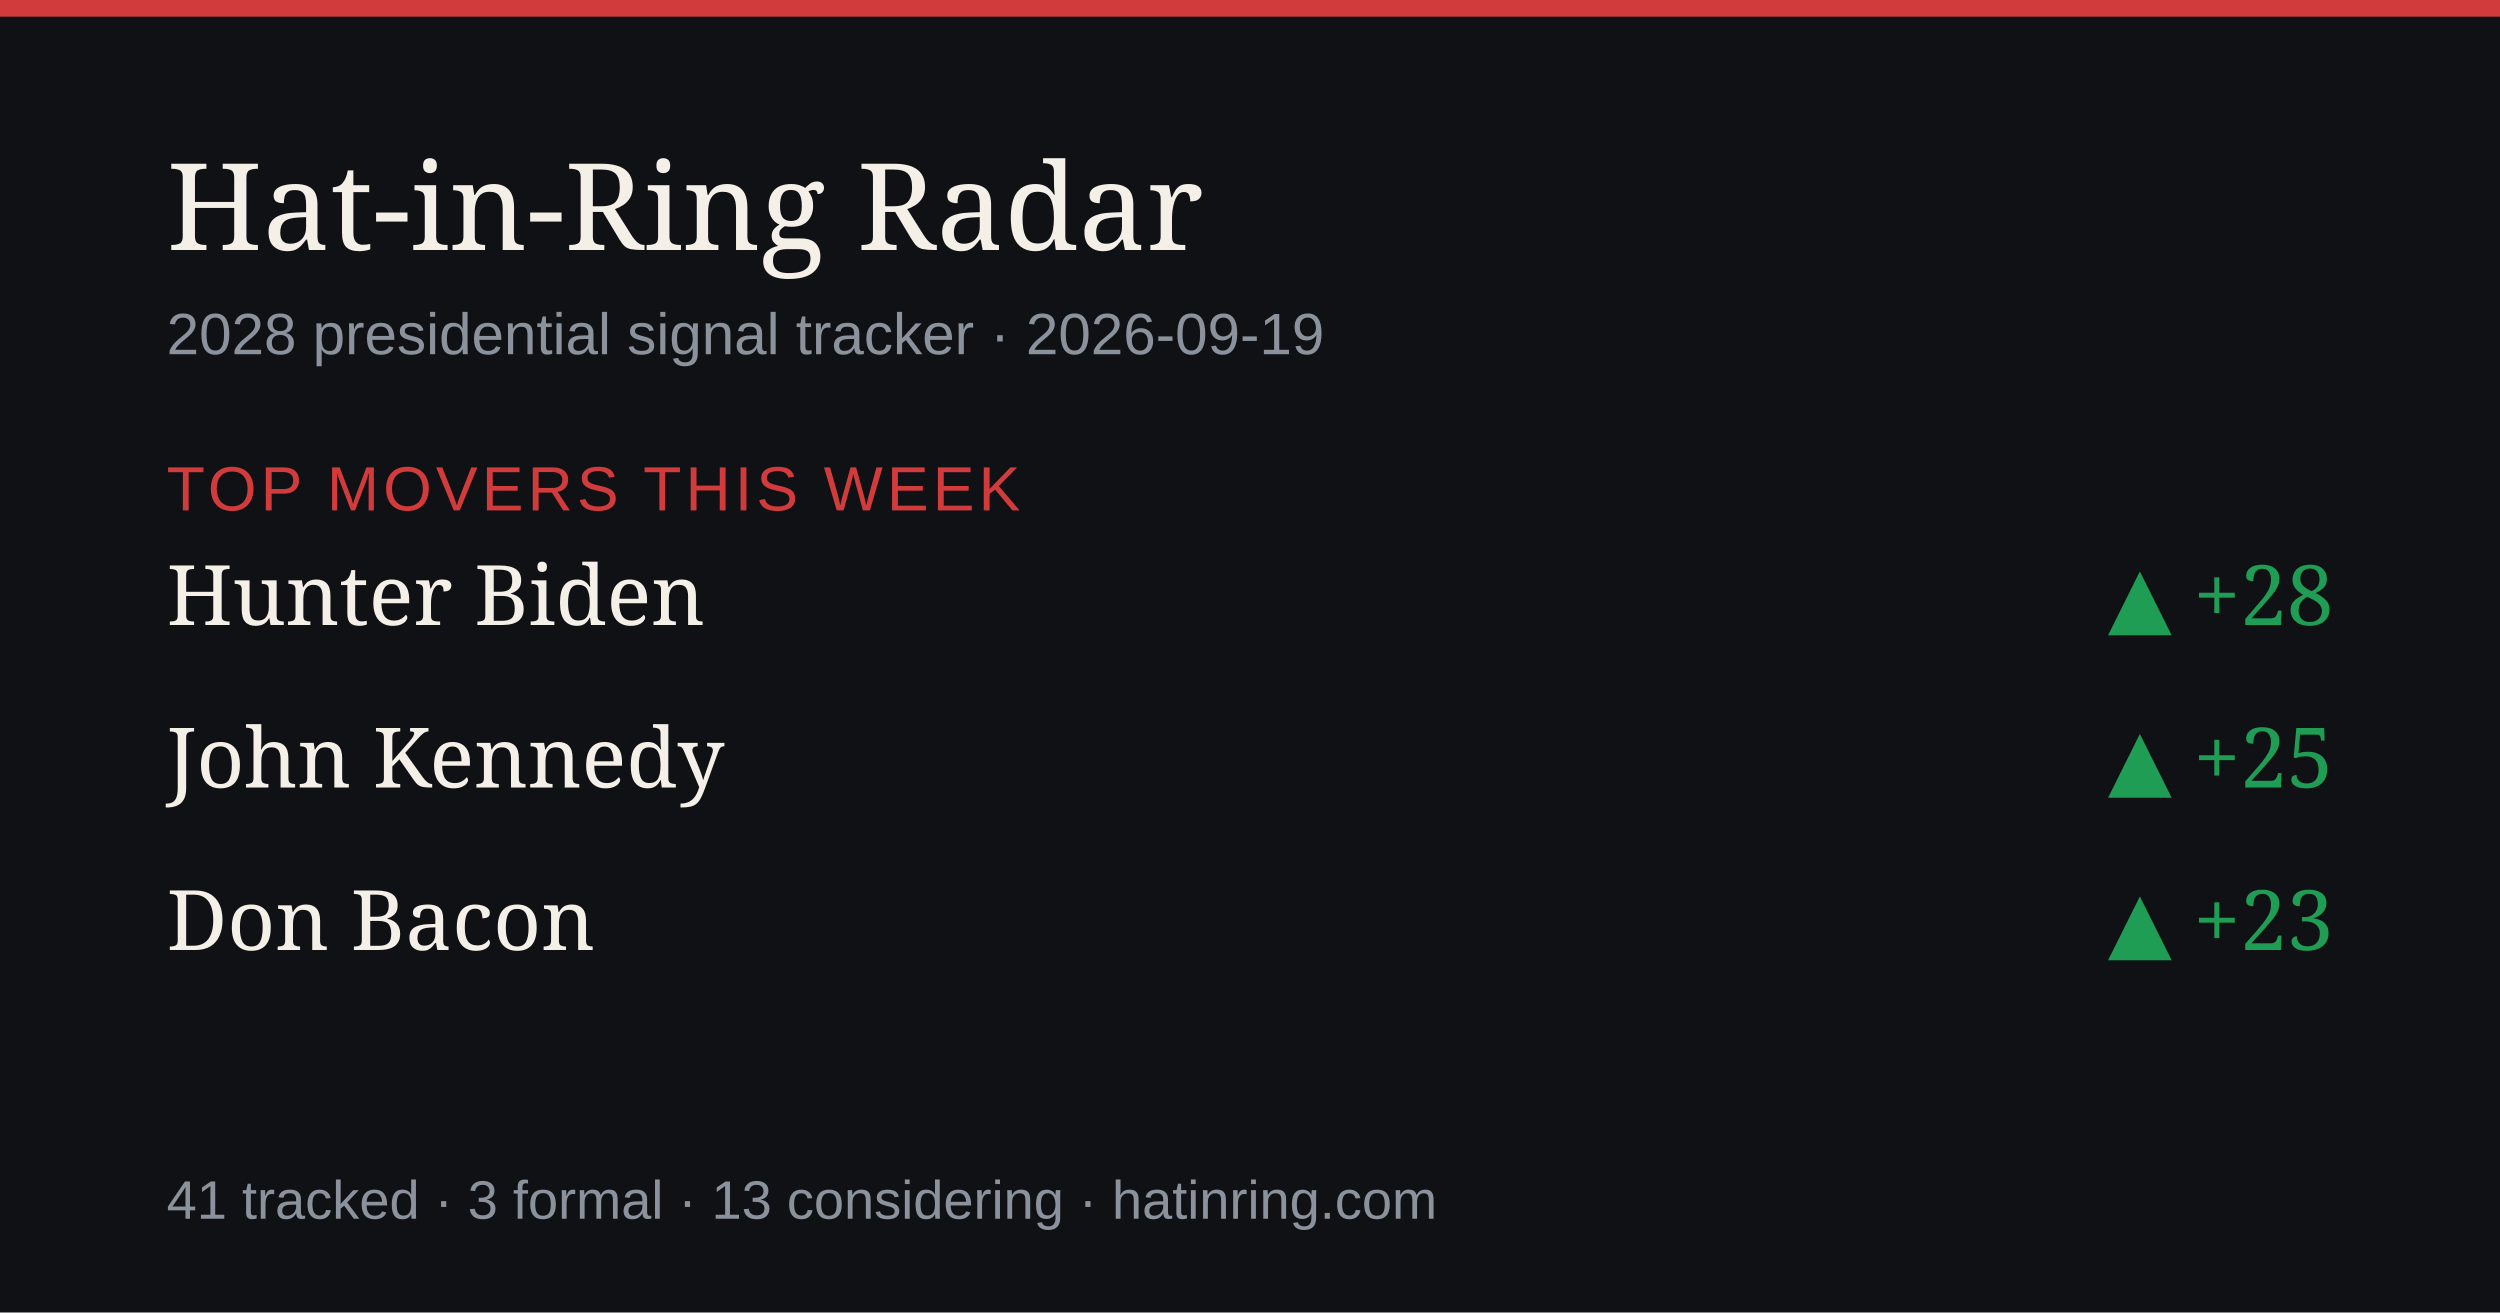
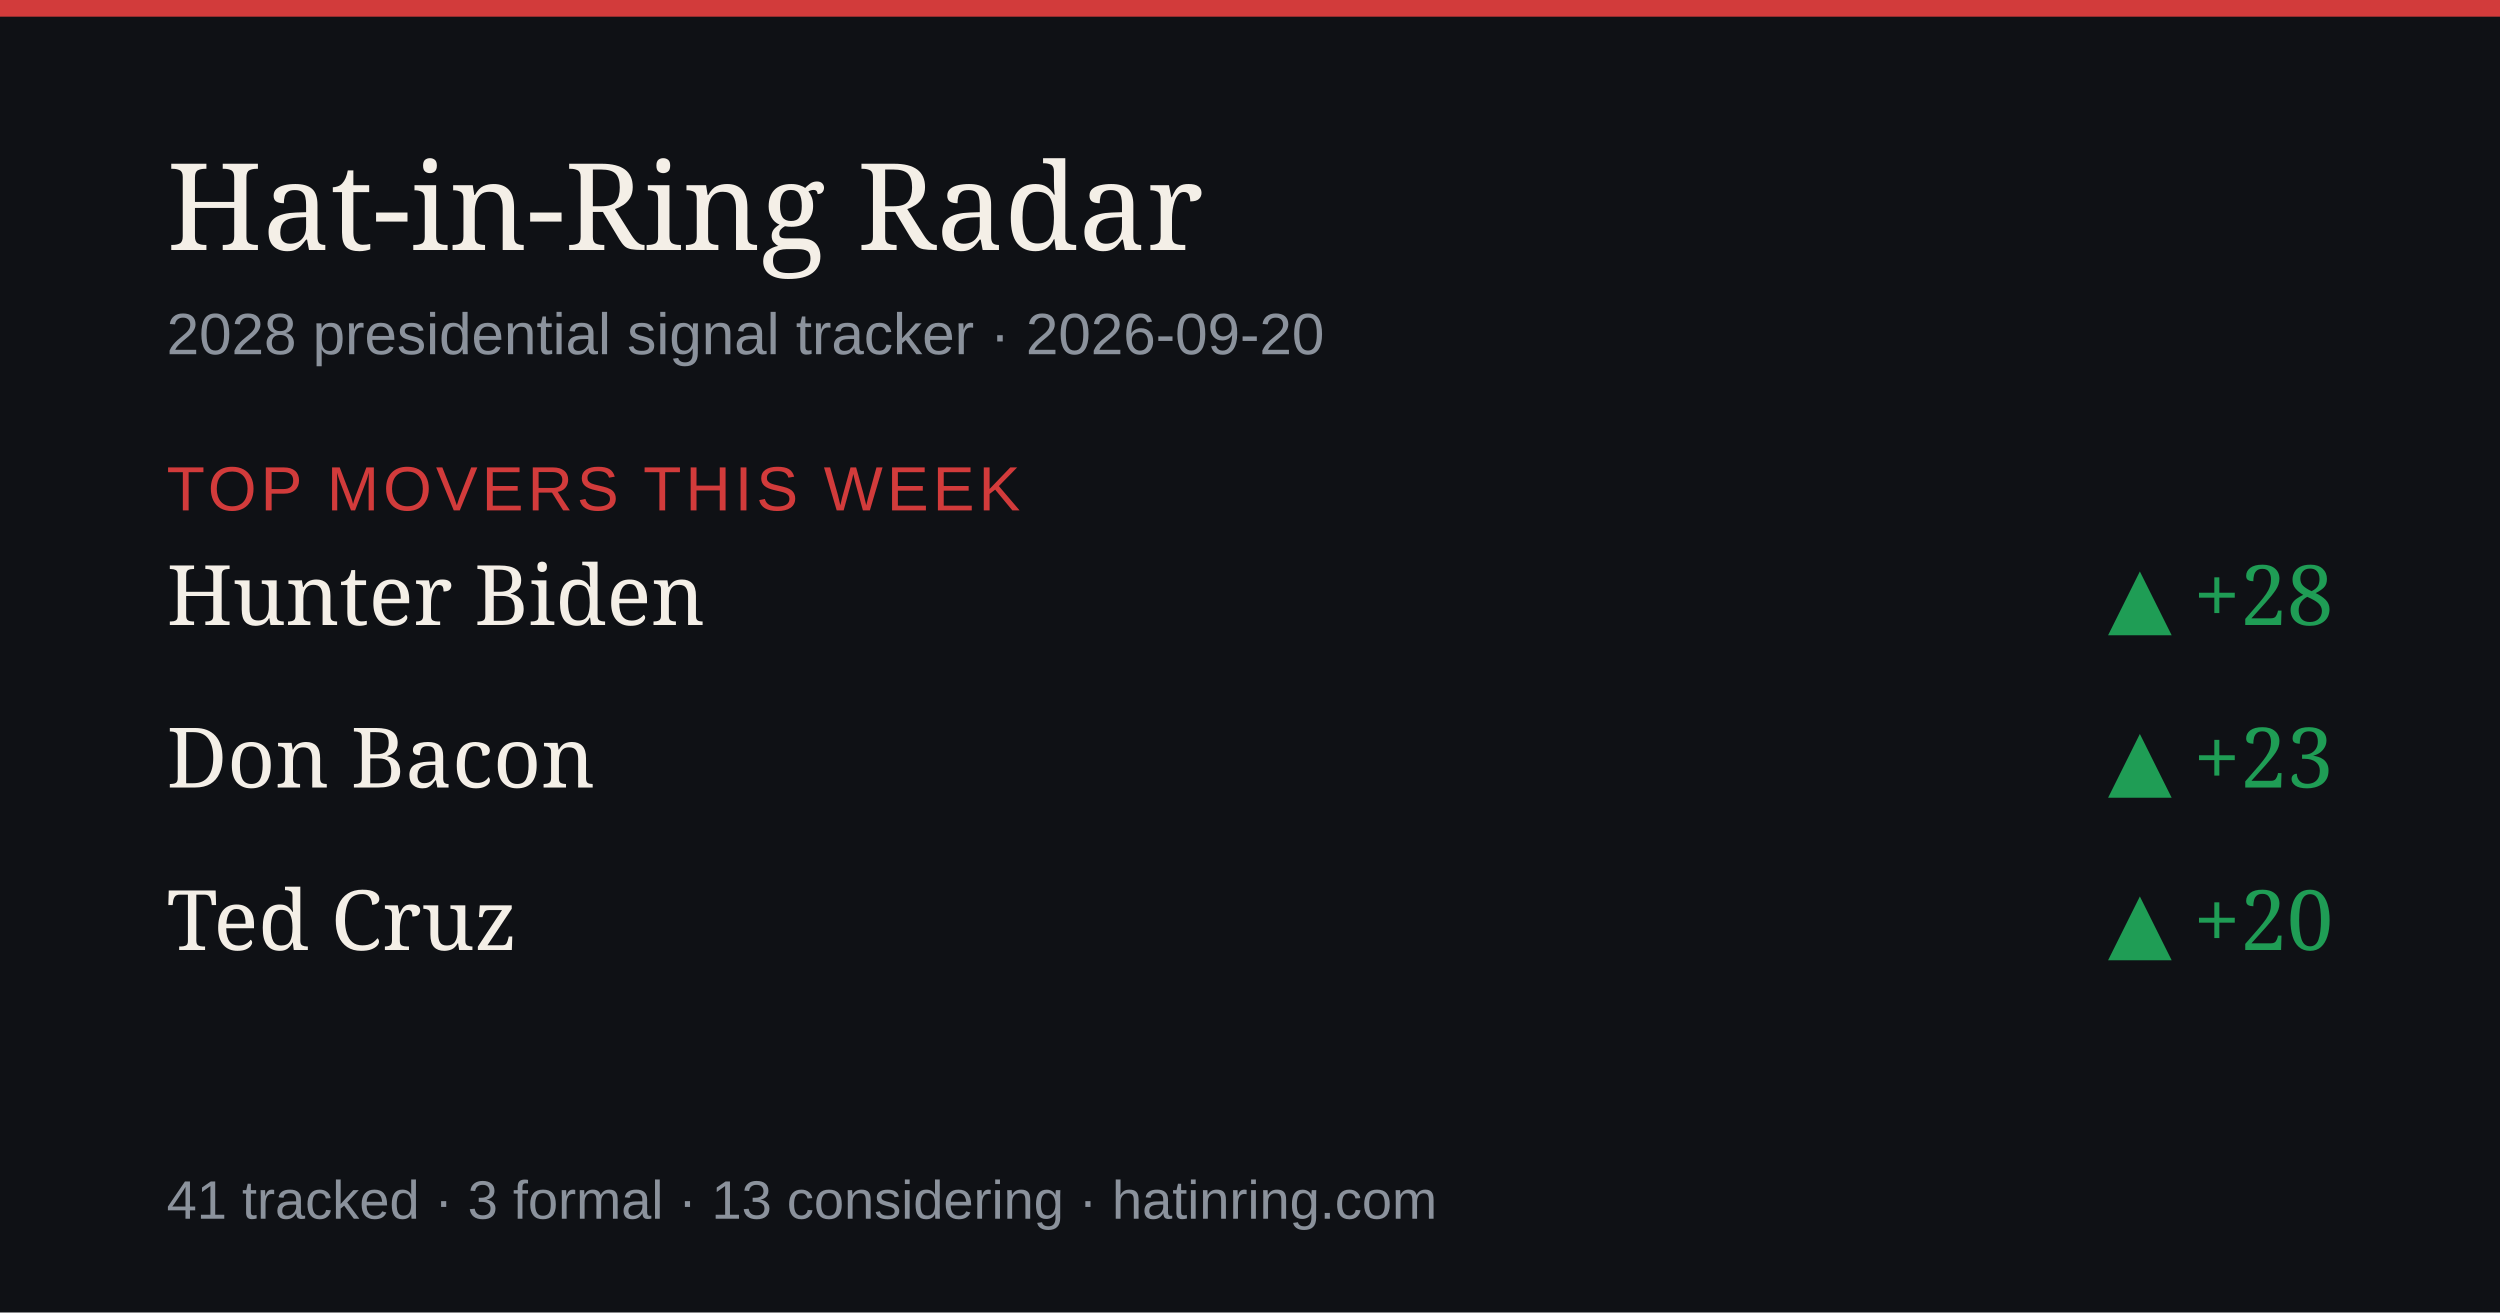
<svg xmlns="http://www.w3.org/2000/svg" width="1200" height="630" viewBox="0 0 1200 630" role="img" aria-label="Hat-in-Ring Radar daily briefing">
  <rect width="1200" height="630" fill="#0f1115" />
  <rect width="1200" height="8" fill="#d23b3b" />
  <text x="80" y="120" font-size="58" fill="#f4efe7" font-family="Georgia,serif">Hat-in-Ring Radar</text>
-   <text x="80" y="170" font-size="28" fill="#8b929c" font-family="-apple-system,Arial,sans-serif">2028 presidential signal tracker · 2026-09-19</text>
+   <text x="80" y="170" font-size="28" fill="#8b929c" font-family="-apple-system,Arial,sans-serif">2028 presidential signal tracker · 2026-09-20</text>
  <text x="80" y="245" font-size="30" fill="#d23b3b" font-family="-apple-system,Arial,sans-serif" letter-spacing="2">TOP MOVERS THIS WEEK</text>
  <text x="80" y="300" font-size="40" fill="#f4efe7" font-family="Georgia,serif">Hunter Biden</text>
  <text x="1120" y="300" font-size="40" fill="#1f9d55" text-anchor="end" font-family="Georgia,serif">▲ +28</text>
-   <text x="80" y="378" font-size="40" fill="#f4efe7" font-family="Georgia,serif">John Kennedy</text>
-   <text x="1120" y="378" font-size="40" fill="#1f9d55" text-anchor="end" font-family="Georgia,serif">▲ +25</text>
-   <text x="80" y="456" font-size="40" fill="#f4efe7" font-family="Georgia,serif">Don Bacon</text>
-   <text x="1120" y="456" font-size="40" fill="#1f9d55" text-anchor="end" font-family="Georgia,serif">▲ +23</text>
+   <text x="80" y="378" font-size="40" fill="#f4efe7" font-family="Georgia,serif">Don Bacon</text>
+   <text x="1120" y="378" font-size="40" fill="#1f9d55" text-anchor="end" font-family="Georgia,serif">▲ +23</text>
+   <text x="80" y="456" font-size="40" fill="#f4efe7" font-family="Georgia,serif">Ted Cruz</text>
+   <text x="1120" y="456" font-size="40" fill="#1f9d55" text-anchor="end" font-family="Georgia,serif">▲ +20</text>
  <text x="80" y="585" font-size="26" fill="#8b929c" font-family="-apple-system,Arial,sans-serif">41 tracked · 3 formal · 13 considering · hatinring.com</text>
</svg>
